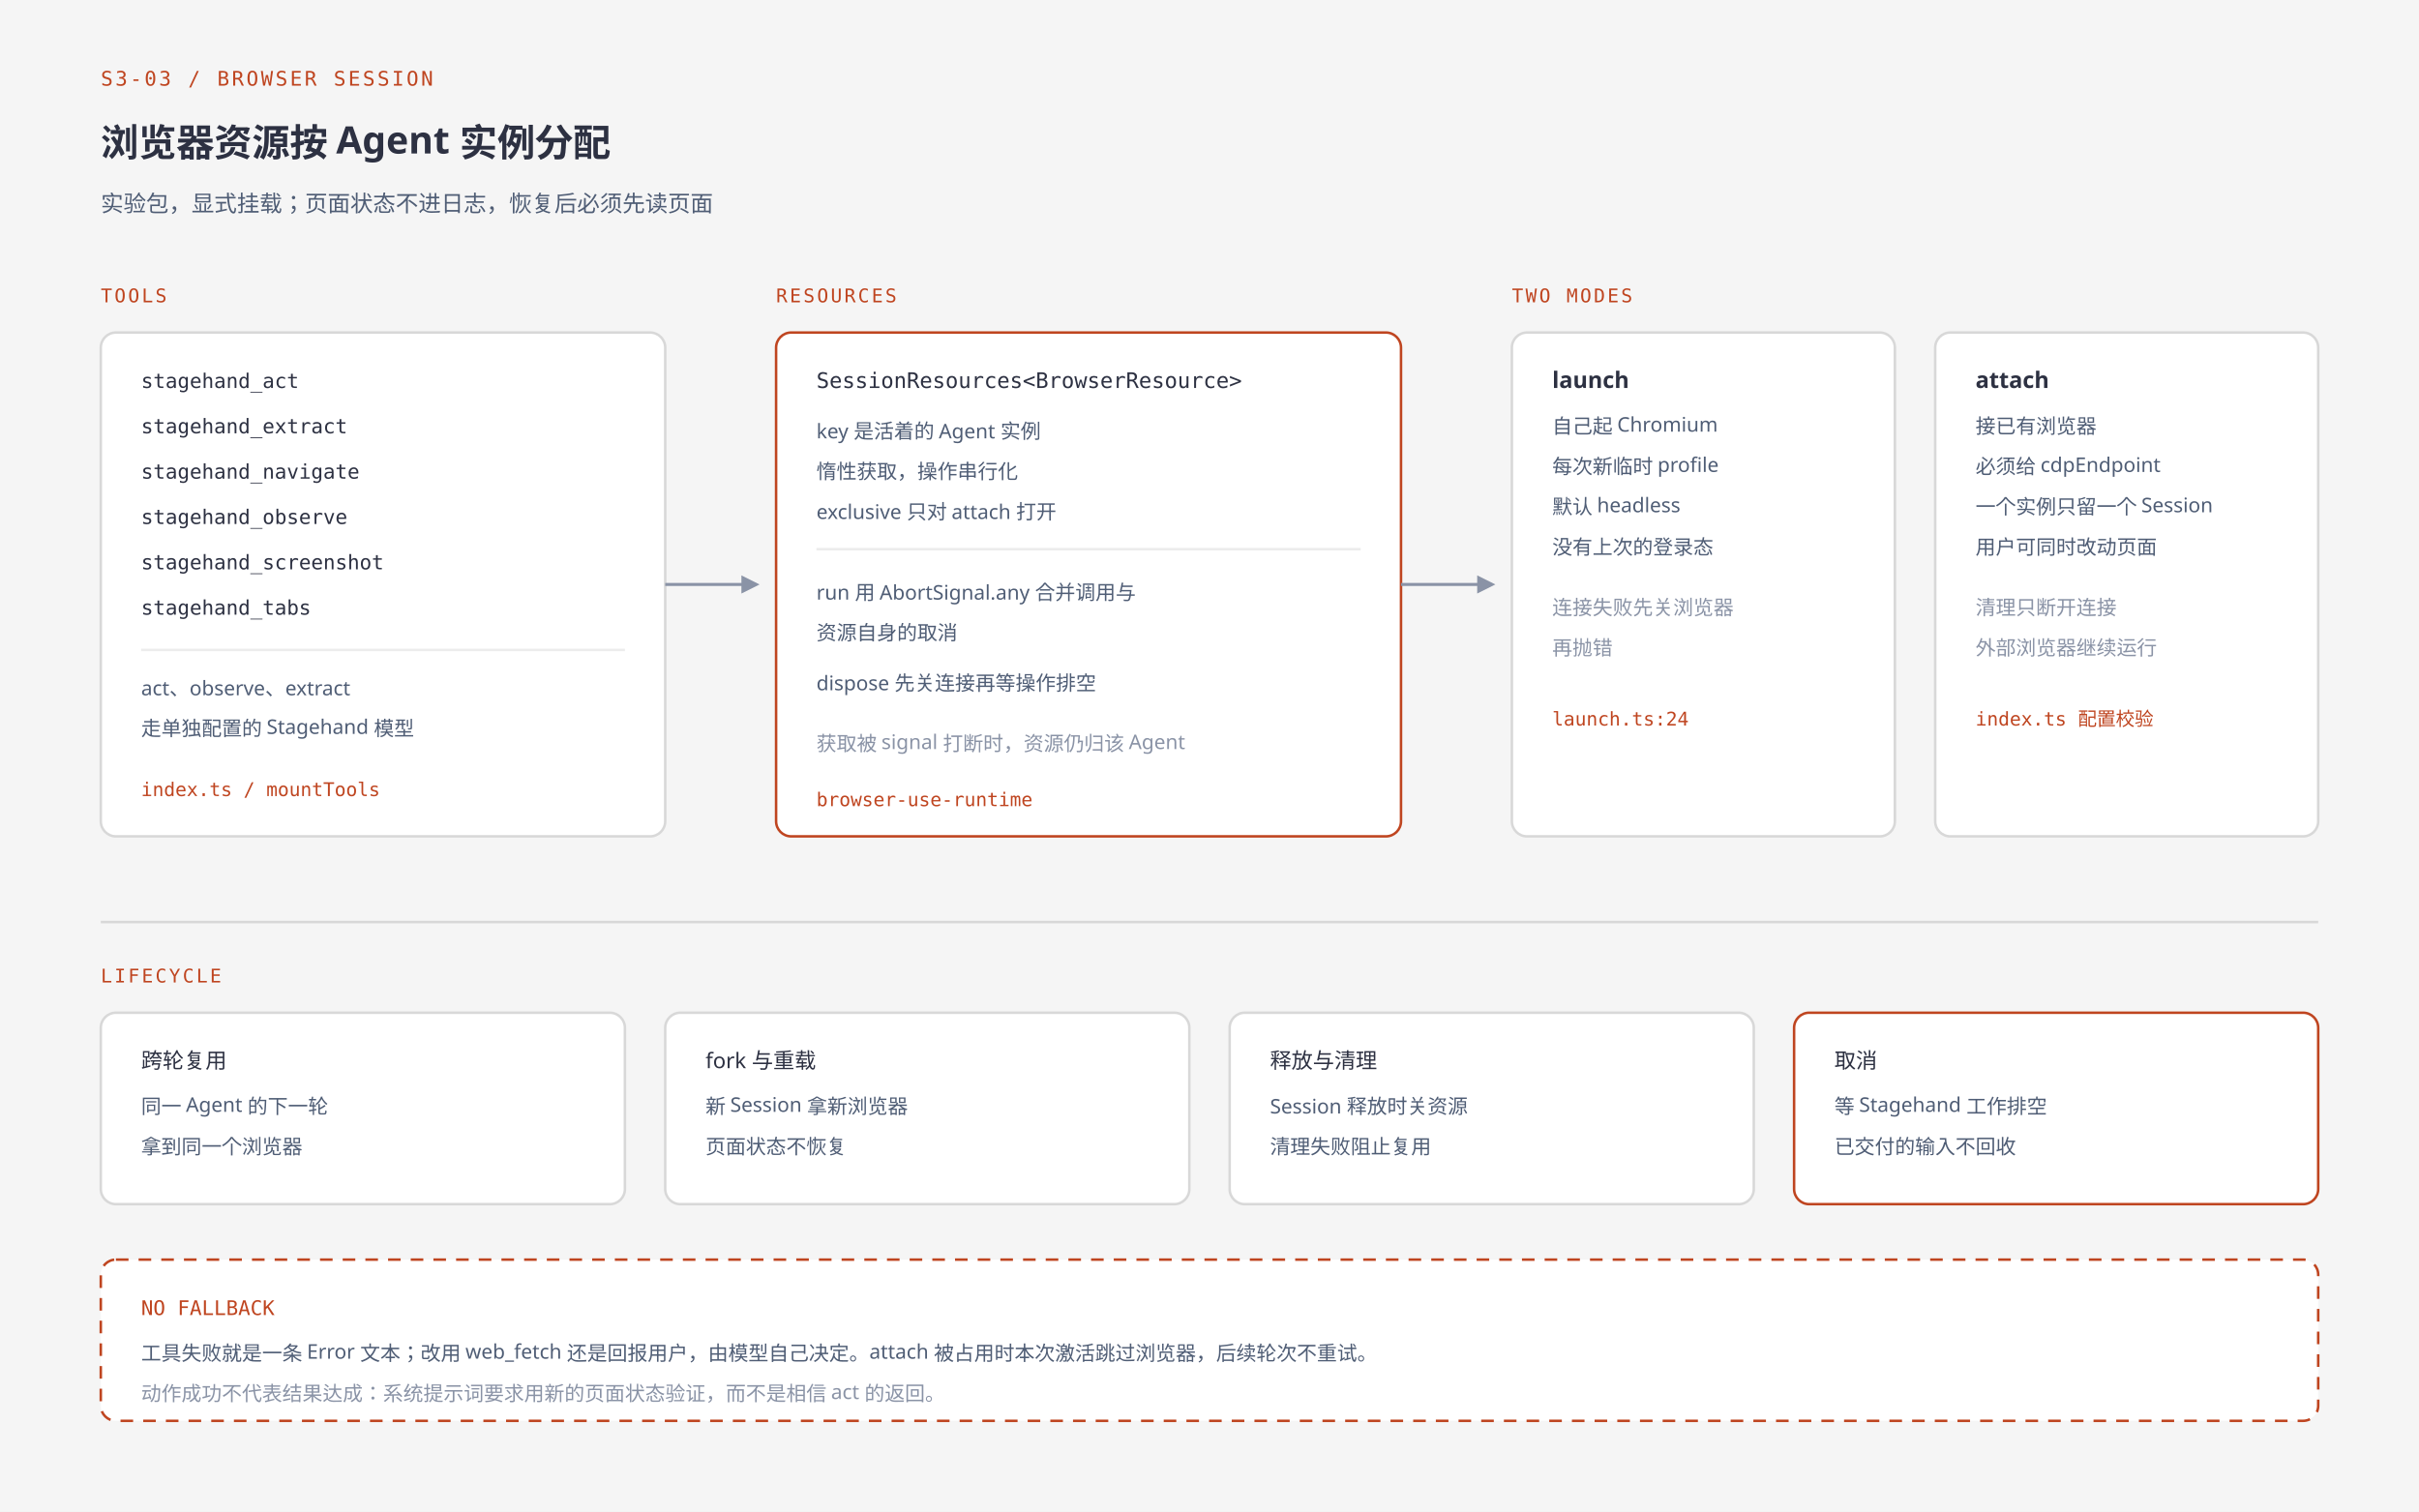
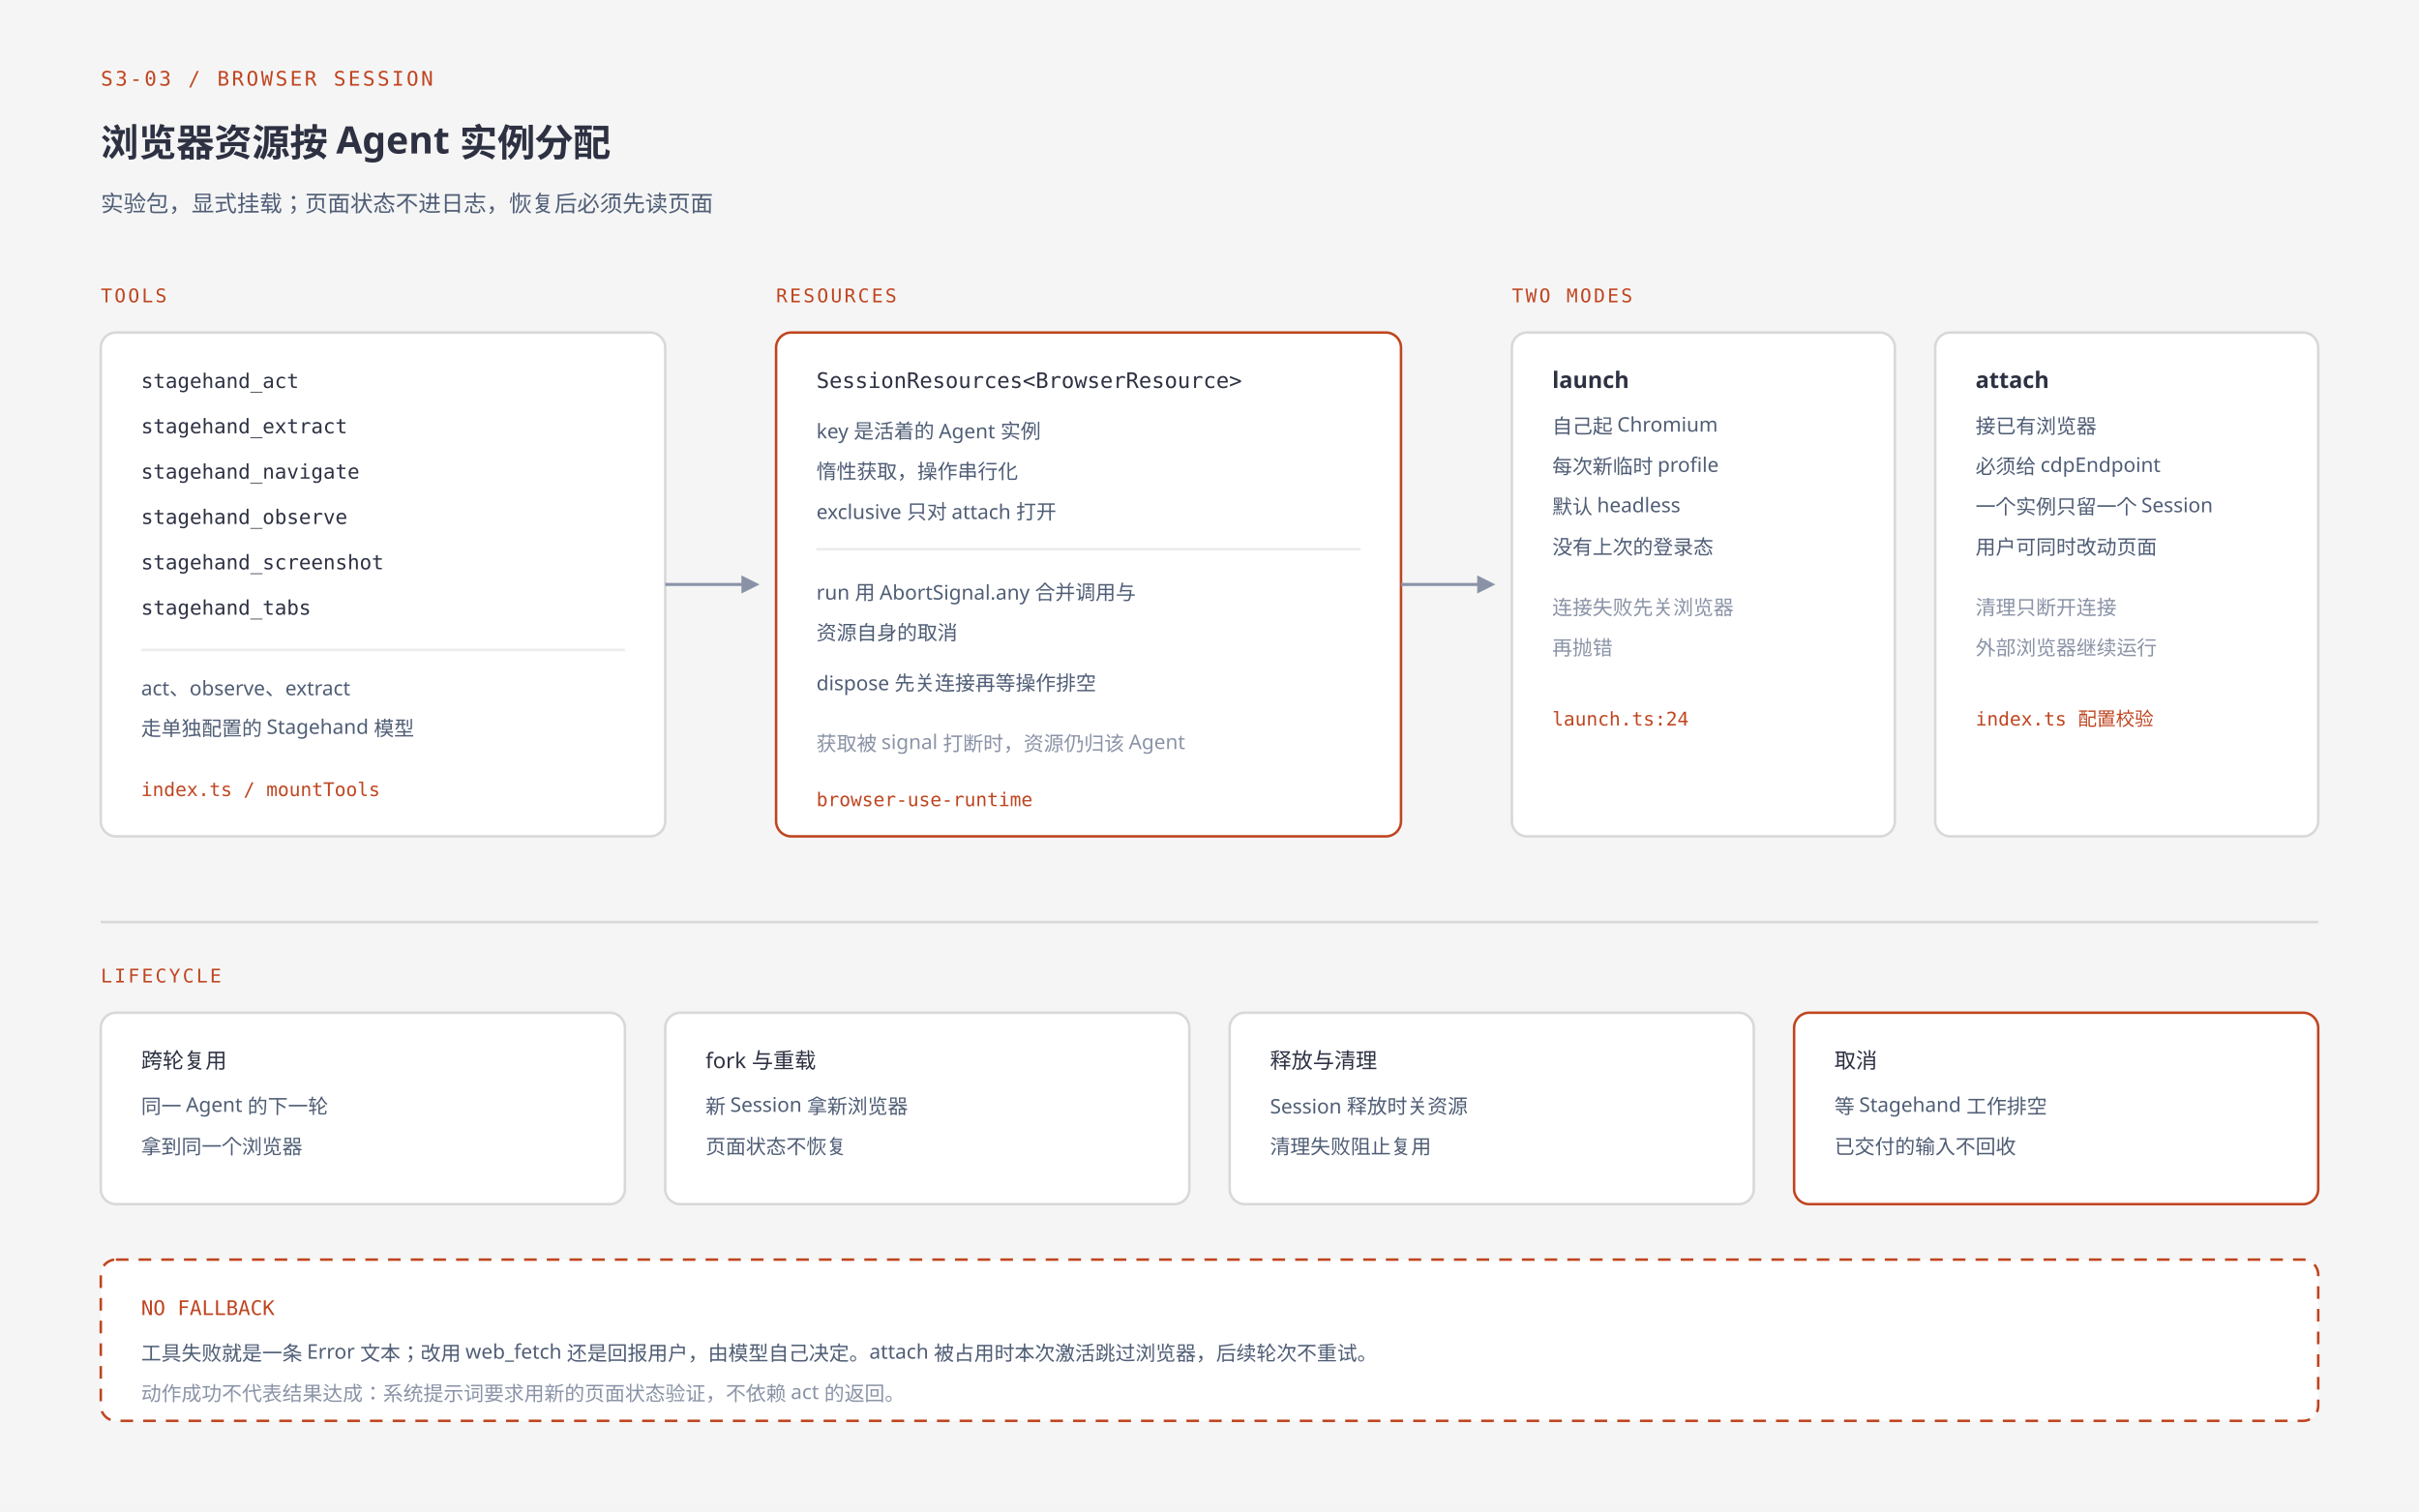
<svg xmlns="http://www.w3.org/2000/svg" width="960" height="600" viewBox="0 0 960 600" role="img" aria-labelledby="f04-t f04-d">
  <defs>
    <marker id="f04-a" viewBox="0 0 10 10" refX="8" refY="5" markerWidth="6" markerHeight="6" orient="auto-start-reverse">
      <path d="M 0 0 L 10 5 L 0 10 z" fill="#8a93a6" />
    </marker>
    <marker id="f04-acc" viewBox="0 0 10 10" refX="8" refY="5" markerWidth="6" markerHeight="6" orient="auto-start-reverse">
      <path d="M 0 0 L 10 5 L 0 10 z" fill="#bf4520" />
    </marker>
  </defs>
  <rect width="960" height="600" fill="#f5f5f5" />
  <text x="40" y="34" font-family="'Geist Mono','SF Mono',ui-monospace,monospace" font-size="8" letter-spacing="0.12em" fill="#bf4520">S3-03 / BROWSER SESSION</text>
  <text x="40" y="62" font-family="'Geist','PingFang SC','Noto Sans SC',system-ui,sans-serif" font-size="15" font-weight="600" fill="#2d3142">浏览器资源按 Agent 实例分配</text>
  <text x="40" y="84" font-family="'Geist','PingFang SC','Noto Sans SC',system-ui,sans-serif" font-size="9" fill="#4f5d75">实验包，显式挂载；页面状态不进日志，恢复后必须先读页面</text>
  <text x="40" y="120" font-family="'Geist Mono','SF Mono',ui-monospace,monospace" font-size="7.5" letter-spacing="0.12em" fill="#bf4520">TOOLS</text>
  <rect x="40" y="132" width="224" height="200" rx="6" fill="#ffffff" stroke="#d8d8d8" />
  <text x="56" y="154" font-family="'Geist Mono','SF Mono',ui-monospace,monospace" font-size="8" fill="#2d3142">stagehand_act</text>
  <text x="56" y="172" font-family="'Geist Mono','SF Mono',ui-monospace,monospace" font-size="8" fill="#2d3142">stagehand_extract</text>
  <text x="56" y="190" font-family="'Geist Mono','SF Mono',ui-monospace,monospace" font-size="8" fill="#2d3142">stagehand_navigate</text>
  <text x="56" y="208" font-family="'Geist Mono','SF Mono',ui-monospace,monospace" font-size="8" fill="#2d3142">stagehand_observe</text>
  <text x="56" y="226" font-family="'Geist Mono','SF Mono',ui-monospace,monospace" font-size="8" fill="#2d3142">stagehand_screenshot</text>
  <text x="56" y="244" font-family="'Geist Mono','SF Mono',ui-monospace,monospace" font-size="8" fill="#2d3142">stagehand_tabs</text>
  <line x1="56" y1="258" x2="248" y2="258" stroke="#ececec" stroke-width="1" />
  <text x="56" y="276" font-family="'Geist','PingFang SC','Noto Sans SC',system-ui,sans-serif" font-size="8" fill="#4f5d75">act、observe、extract</text>
  <text x="56" y="292" font-family="'Geist','PingFang SC','Noto Sans SC',system-ui,sans-serif" font-size="8" fill="#4f5d75">走单独配置的 Stagehand 模型</text>
  <text x="56" y="316" font-family="'Geist Mono','SF Mono',ui-monospace,monospace" font-size="7.5" fill="#bf4520">index.ts / mountTools</text>
  <line x1="264" y1="232" x2="300" y2="232" stroke="#8a93a6" stroke-width="1.2" marker-end="url(#f04-a)" />
  <text x="308" y="120" font-family="'Geist Mono','SF Mono',ui-monospace,monospace" font-size="7.5" letter-spacing="0.12em" fill="#bf4520">RESOURCES</text>
  <rect x="308" y="132" width="248" height="200" rx="6" fill="#ffffff" stroke="#bf4520" />
  <text x="324" y="154" font-family="'Geist Mono','SF Mono',ui-monospace,monospace" font-size="8.5" fill="#2d3142">SessionResources&lt;BrowserResource&gt;</text>
  <text x="324" y="174" font-family="'Geist','PingFang SC','Noto Sans SC',system-ui,sans-serif" font-size="8" fill="#4f5d75">key 是活着的 Agent 实例</text>
  <text x="324" y="190" font-family="'Geist','PingFang SC','Noto Sans SC',system-ui,sans-serif" font-size="8" fill="#4f5d75">惰性获取，操作串行化</text>
  <text x="324" y="206" font-family="'Geist','PingFang SC','Noto Sans SC',system-ui,sans-serif" font-size="8" fill="#4f5d75">exclusive 只对 attach 打开</text>
  <line x1="324" y1="218" x2="540" y2="218" stroke="#ececec" stroke-width="1" />
  <text x="324" y="238" font-family="'Geist','PingFang SC','Noto Sans SC',system-ui,sans-serif" font-size="8" fill="#4f5d75">run 用 AbortSignal.any 合并调用与</text>
  <text x="324" y="254" font-family="'Geist','PingFang SC','Noto Sans SC',system-ui,sans-serif" font-size="8" fill="#4f5d75">资源自身的取消</text>
  <text x="324" y="274" font-family="'Geist','PingFang SC','Noto Sans SC',system-ui,sans-serif" font-size="8" fill="#4f5d75">dispose 先关连接再等操作排空</text>
  <text x="324" y="298" font-family="'Geist','PingFang SC','Noto Sans SC',system-ui,sans-serif" font-size="8" fill="#8a93a6">获取被 signal 打断时，资源仍归该 Agent</text>
  <text x="324" y="320" font-family="'Geist Mono','SF Mono',ui-monospace,monospace" font-size="7.5" fill="#bf4520">browser-use-runtime</text>
  <line x1="556" y1="232" x2="592" y2="232" stroke="#8a93a6" stroke-width="1.2" marker-end="url(#f04-a)" />
  <text x="600" y="120" font-family="'Geist Mono','SF Mono',ui-monospace,monospace" font-size="7.5" letter-spacing="0.12em" fill="#bf4520">TWO MODES</text>
  <rect x="600" y="132" width="152" height="200" rx="6" fill="#ffffff" stroke="#d8d8d8" />
  <text x="616" y="154" font-family="'Geist','PingFang SC','Noto Sans SC',system-ui,sans-serif" font-size="9" font-weight="600" fill="#2d3142">launch</text>
  <text x="616" y="172" font-family="'Geist','PingFang SC','Noto Sans SC',system-ui,sans-serif" font-size="8" fill="#4f5d75">自己起 Chromium</text>
  <text x="616" y="188" font-family="'Geist','PingFang SC','Noto Sans SC',system-ui,sans-serif" font-size="8" fill="#4f5d75">每次新临时 profile</text>
  <text x="616" y="204" font-family="'Geist','PingFang SC','Noto Sans SC',system-ui,sans-serif" font-size="8" fill="#4f5d75">默认 headless</text>
  <text x="616" y="220" font-family="'Geist','PingFang SC','Noto Sans SC',system-ui,sans-serif" font-size="8" fill="#4f5d75">没有上次的登录态</text>
  <text x="616" y="244" font-family="'Geist','PingFang SC','Noto Sans SC',system-ui,sans-serif" font-size="8" fill="#8a93a6">连接失败先关浏览器</text>
  <text x="616" y="260" font-family="'Geist','PingFang SC','Noto Sans SC',system-ui,sans-serif" font-size="8" fill="#8a93a6">再抛错</text>
  <text x="616" y="288" font-family="'Geist Mono','SF Mono',ui-monospace,monospace" font-size="7.5" fill="#bf4520">launch.ts:24</text>
  <rect x="768" y="132" width="152" height="200" rx="6" fill="#ffffff" stroke="#d8d8d8" />
  <text x="784" y="154" font-family="'Geist','PingFang SC','Noto Sans SC',system-ui,sans-serif" font-size="9" font-weight="600" fill="#2d3142">attach</text>
  <text x="784" y="172" font-family="'Geist','PingFang SC','Noto Sans SC',system-ui,sans-serif" font-size="8" fill="#4f5d75">接已有浏览器</text>
  <text x="784" y="188" font-family="'Geist','PingFang SC','Noto Sans SC',system-ui,sans-serif" font-size="8" fill="#4f5d75">必须给 cdpEndpoint</text>
  <text x="784" y="204" font-family="'Geist','PingFang SC','Noto Sans SC',system-ui,sans-serif" font-size="8" fill="#4f5d75">一个实例只留一个 Session</text>
  <text x="784" y="220" font-family="'Geist','PingFang SC','Noto Sans SC',system-ui,sans-serif" font-size="8" fill="#4f5d75">用户可同时改动页面</text>
  <text x="784" y="244" font-family="'Geist','PingFang SC','Noto Sans SC',system-ui,sans-serif" font-size="8" fill="#8a93a6">清理只断开连接</text>
  <text x="784" y="260" font-family="'Geist','PingFang SC','Noto Sans SC',system-ui,sans-serif" font-size="8" fill="#8a93a6">外部浏览器继续运行</text>
  <text x="784" y="288" font-family="'Geist Mono','SF Mono',ui-monospace,monospace" font-size="7.5" fill="#bf4520">index.ts 配置校验</text>
  <line x1="40" y1="366" x2="920" y2="366" stroke="#d8d8d8" stroke-width="1" />
  <text x="40" y="390" font-family="'Geist Mono','SF Mono',ui-monospace,monospace" font-size="7.5" letter-spacing="0.12em" fill="#bf4520">LIFECYCLE</text>
  <rect x="40" y="402" width="208" height="76" rx="6" fill="#ffffff" stroke="#d8d8d8" />
  <text x="56" y="424" font-family="'Geist','PingFang SC','Noto Sans SC',system-ui,sans-serif" font-size="8.5" fill="#2d3142">跨轮复用</text>
  <text x="56" y="442" font-family="'Geist','PingFang SC','Noto Sans SC',system-ui,sans-serif" font-size="8" fill="#4f5d75">同一 Agent 的下一轮</text>
  <text x="56" y="458" font-family="'Geist','PingFang SC','Noto Sans SC',system-ui,sans-serif" font-size="8" fill="#4f5d75">拿到同一个浏览器</text>
  <rect x="264" y="402" width="208" height="76" rx="6" fill="#ffffff" stroke="#d8d8d8" />
  <text x="280" y="424" font-family="'Geist','PingFang SC','Noto Sans SC',system-ui,sans-serif" font-size="8.5" fill="#2d3142">fork 与重载</text>
  <text x="280" y="442" font-family="'Geist','PingFang SC','Noto Sans SC',system-ui,sans-serif" font-size="8" fill="#4f5d75">新 Session 拿新浏览器</text>
  <text x="280" y="458" font-family="'Geist','PingFang SC','Noto Sans SC',system-ui,sans-serif" font-size="8" fill="#4f5d75">页面状态不恢复</text>
  <rect x="488" y="402" width="208" height="76" rx="6" fill="#ffffff" stroke="#d8d8d8" />
  <text x="504" y="424" font-family="'Geist','PingFang SC','Noto Sans SC',system-ui,sans-serif" font-size="8.5" fill="#2d3142">释放与清理</text>
  <text x="504" y="442" font-family="'Geist','PingFang SC','Noto Sans SC',system-ui,sans-serif" font-size="8" fill="#4f5d75">Session 释放时关资源</text>
  <text x="504" y="458" font-family="'Geist','PingFang SC','Noto Sans SC',system-ui,sans-serif" font-size="8" fill="#4f5d75">清理失败阻止复用</text>
  <rect x="712" y="402" width="208" height="76" rx="6" fill="#ffffff" stroke="#bf4520" />
  <text x="728" y="424" font-family="'Geist','PingFang SC','Noto Sans SC',system-ui,sans-serif" font-size="8.5" fill="#2d3142">取消</text>
  <text x="728" y="442" font-family="'Geist','PingFang SC','Noto Sans SC',system-ui,sans-serif" font-size="8" fill="#4f5d75">等 Stagehand 工作排空</text>
  <text x="728" y="458" font-family="'Geist','PingFang SC','Noto Sans SC',system-ui,sans-serif" font-size="8" fill="#4f5d75">已交付的输入不回收</text>
  <rect x="40" y="500" width="880" height="64" rx="6" fill="#ffffff" stroke="#bf4520" stroke-dasharray="5 4" />
  <text x="56" y="522" font-family="'Geist Mono','SF Mono',ui-monospace,monospace" font-size="8" fill="#bf4520">NO FALLBACK</text>
  <text x="56" y="540" font-family="'Geist','PingFang SC','Noto Sans SC',system-ui,sans-serif" font-size="8" fill="#4f5d75">工具失败就是一条 Error 文本；改用 web_fetch 还是回报用户，由模型自己决定。attach 被占用时本次激活跳过浏览器，后续轮次不重试。</text>
-   <text x="56" y="556" font-family="'Geist','PingFang SC','Noto Sans SC',system-ui,sans-serif" font-size="8" fill="#8a93a6">动作成功不代表结果达成：系统提示词要求用新的页面状态验证，而不是相信 act 的返回。</text>
+   <text x="56" y="556" font-family="'Geist','PingFang SC','Noto Sans SC',system-ui,sans-serif" font-size="8" fill="#8a93a6">动作成功不代表结果达成：系统提示词要求用新的页面状态验证，不依赖 act 的返回。</text>
</svg>
